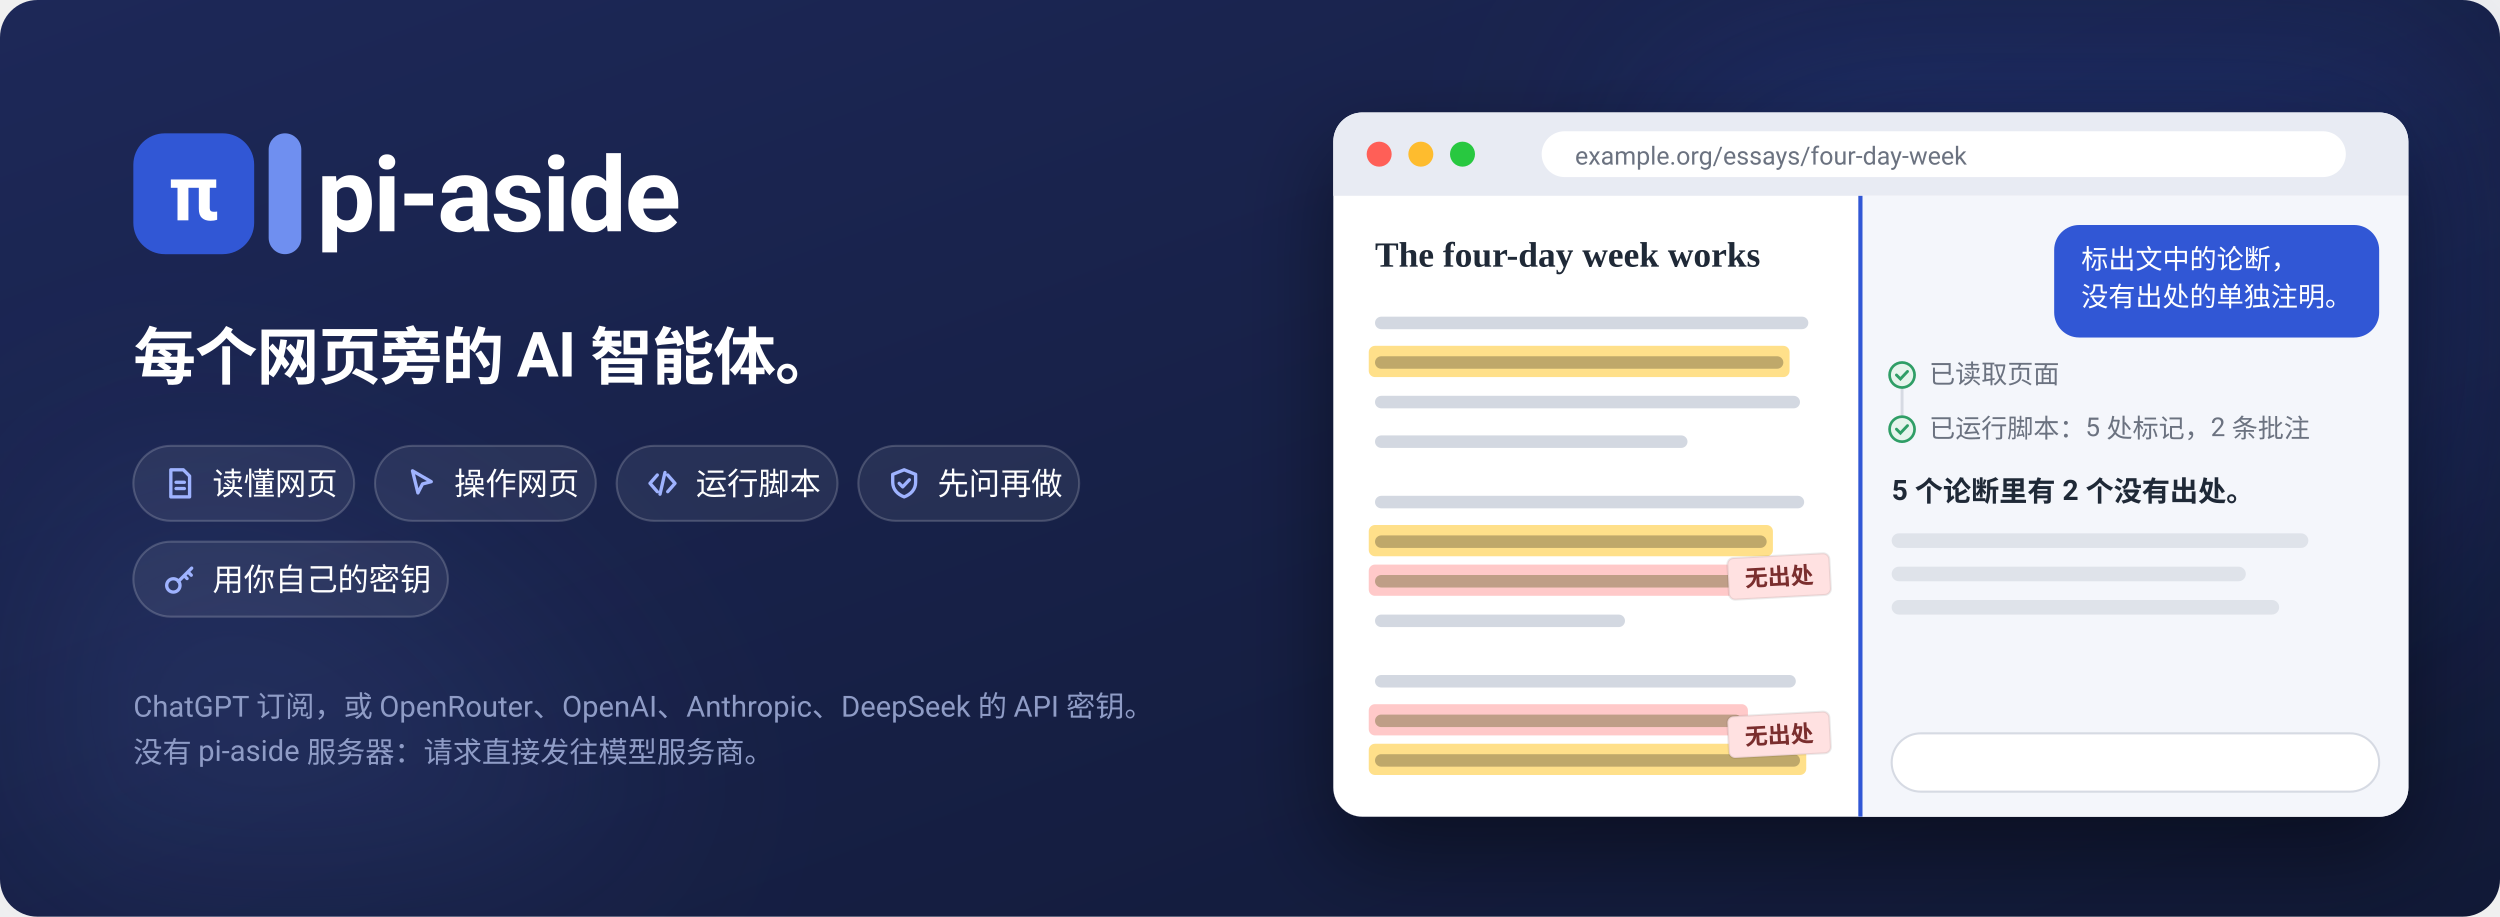
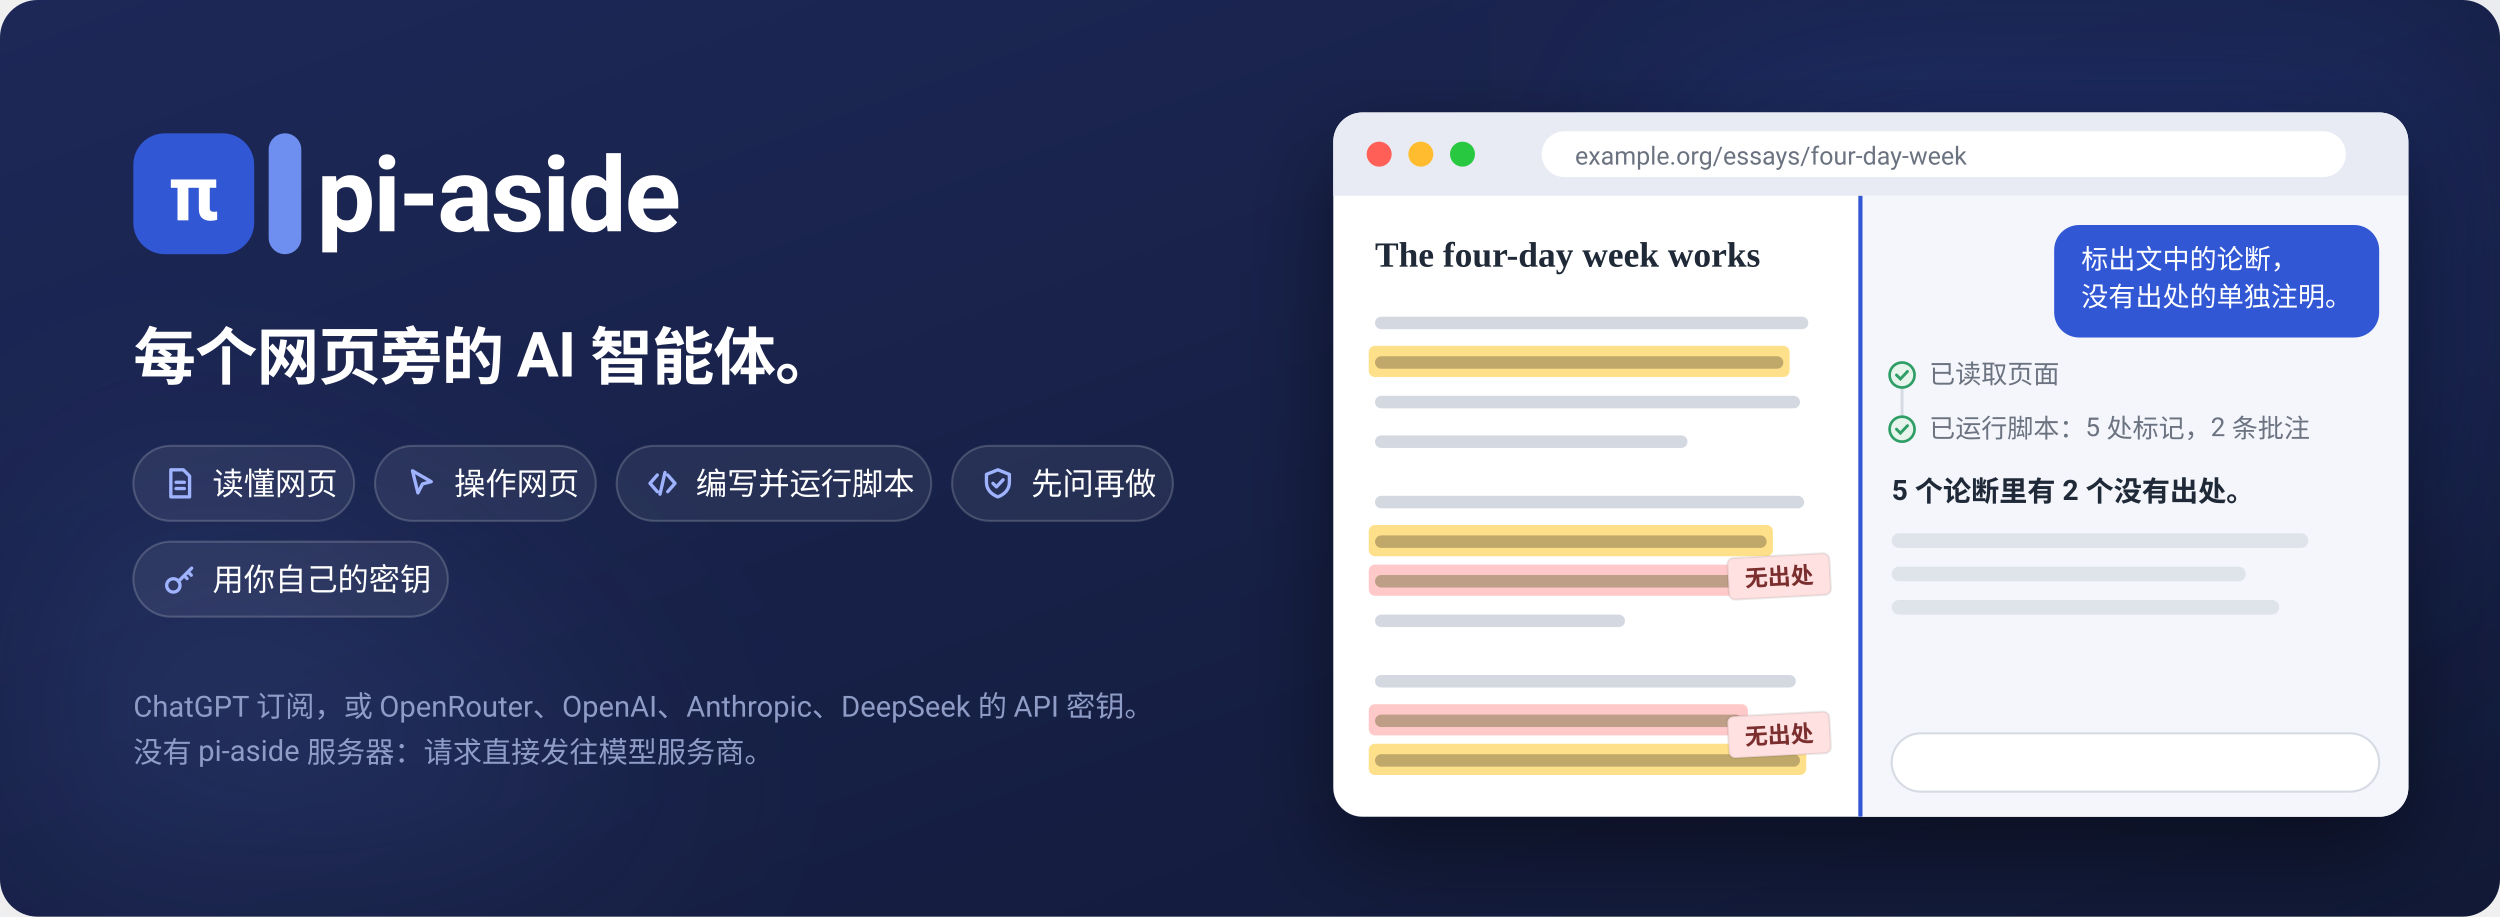
- <svg xmlns="http://www.w3.org/2000/svg" width="1200" height="440" viewBox="0 0 1200 440" role="img" aria-label="pi-aside：每个网页旁的 AI 智能体。读懂网页、操作网页、运行脚本、先问再做，用你自己的密钥。旁边是一篇文章，pi 直接在页面上标出了其中的论断，并注明两处没有出处。">
+ <svg xmlns="http://www.w3.org/2000/svg" width="1200" height="440" viewBox="0 0 1200 440" role="img" aria-label="pi-aside：每个网页旁的 AI 智能体。读懂网页、操作网页、编写并运行脚本、先问再做，用你自己的密钥。旁边是一篇文章，pi 直接在页面上标出了其中的论断，并注明两处没有出处。">
  <defs>
    <linearGradient id="bg" x1="0" y1="0" x2="1" y2="1">
      <stop offset="0" stop-color="#1d2858" />
      <stop offset="1" stop-color="#111936" />
    </linearGradient>
    <filter id="blur" x="-50%" y="-50%" width="200%" height="200%">
      <feGaussianBlur stdDeviation="60" />
    </filter>
    <filter id="shadow" x="-10%" y="-10%" width="120%" height="130%">
      <feDropShadow dx="0" dy="18" stdDeviation="22" flood-color="#000" flood-opacity="0.45" />
    </filter>
  </defs>
  <rect width="1200" height="440" rx="18" fill="url(#bg)" />
  <g font-family="ui-sans-serif, -apple-system, BlinkMacSystemFont, 'Segoe UI', Roboto, Helvetica, Arial, 'PingFang SC', 'Microsoft YaHei', 'Noto Sans CJK SC', sans-serif">
    <circle cx="1060" cy="30" r="260" fill="#3157d5" opacity="0.2" filter="url(#blur)" />
    <circle cx="80" cy="460" r="220" fill="#6f8ff0" opacity="0.12" filter="url(#blur)" />
    <rect x="64" y="64" width="58" height="58" rx="15.08" fill="#3157d5" />
    <text x="93" y="105.76" text-anchor="middle" font-size="37.12" font-weight="700" fill="#fff">π</text>
    <rect x="128.96" y="64" width="15.66" height="58" rx="7.83" fill="#6f8ff0" />
    <text x="152" y="111" font-size="50" font-weight="700" fill="#fff" letter-spacing="-1">pi-aside</text>
    <text x="64" y="182" font-size="30" font-weight="600" fill="#fff" letter-spacing="-0.4">每个网页旁的 AI 智能体。</text>
    <rect x="64" y="214" width="106" height="36" rx="18" fill="#ffffff" fill-opacity="0.07" stroke="#ffffff" stroke-opacity="0.18" />
    <path transform="translate(78 224)" d="M4 1.5h6l3 3v10H4z M6.5 7.5h4 M6.5 10.5h4" fill="none" stroke="#9fb3ff" stroke-width="1.6" stroke-linecap="round" stroke-linejoin="round" />
    <text x="102" y="237.5" font-size="15" fill="#fff">读懂网页</text>
    <rect x="180" y="214" width="106" height="36" rx="18" fill="#ffffff" fill-opacity="0.07" stroke="#ffffff" stroke-opacity="0.18" />
    <path transform="translate(194 224)" d="M4 2l9 5.2-4.2 1.1L6.6 12.6z" fill="none" stroke="#9fb3ff" stroke-width="1.6" stroke-linecap="round" stroke-linejoin="round" />
    <text x="218" y="237.5" font-size="15" fill="#fff">操作网页</text>
-     <rect x="296" y="214" width="106" height="36" rx="18" fill="#ffffff" fill-opacity="0.07" stroke="#ffffff" stroke-opacity="0.18" />
+     <rect x="296" y="214" width="151" height="36" rx="18" fill="#ffffff" fill-opacity="0.07" stroke="#ffffff" stroke-opacity="0.18" />
    <path transform="translate(310 224)" d="M5.5 4 2 8l3.5 4 M10.5 4 14 8l-3.5 4 M9.2 2.8 6.8 13.2" fill="none" stroke="#9fb3ff" stroke-width="1.6" stroke-linecap="round" stroke-linejoin="round" />
-     <text x="334" y="237.5" font-size="15" fill="#fff">运行脚本</text>
-     <rect x="412" y="214" width="106" height="36" rx="18" fill="#ffffff" fill-opacity="0.07" stroke="#ffffff" stroke-opacity="0.18" />
-     <path transform="translate(426 224)" d="M8 1.5l5.5 2.2v3.8c0 3.4-2.3 5.8-5.5 7-3.2-1.2-5.5-3.6-5.5-7V3.7z M5.6 8l1.7 1.7 3.2-3.4" fill="none" stroke="#9fb3ff" stroke-width="1.6" stroke-linecap="round" stroke-linejoin="round" />
-     <text x="450" y="237.5" font-size="15" fill="#fff">先问再做</text>
+     <text x="334" y="237.5" font-size="15" fill="#fff">编写并运行脚本</text>
+     <rect x="457" y="214" width="106" height="36" rx="18" fill="#ffffff" fill-opacity="0.07" stroke="#ffffff" stroke-opacity="0.18" />
+     <path transform="translate(471 224)" d="M8 1.5l5.5 2.2v3.8c0 3.4-2.3 5.8-5.5 7-3.2-1.2-5.5-3.6-5.5-7V3.7z M5.6 8l1.7 1.7 3.2-3.4" fill="none" stroke="#9fb3ff" stroke-width="1.6" stroke-linecap="round" stroke-linejoin="round" />
+     <text x="495" y="237.5" font-size="15" fill="#fff">先问再做</text>
    <rect x="64" y="260" width="151" height="36" rx="18" fill="#ffffff" fill-opacity="0.07" stroke="#ffffff" stroke-opacity="0.18" />
    <path transform="translate(78 270)" d="M5.2 7.8a3.2 3.2 0 1 0 0.01 0z M7.6 9.1 14 2.7 M12.2 4.5l1.6 1.6 M10.4 6.3l1.4 1.4" fill="none" stroke="#9fb3ff" stroke-width="1.6" stroke-linecap="round" stroke-linejoin="round" />
    <text x="102" y="283.5" font-size="15" fill="#fff">用你自己的密钥</text>
    <text x="64" y="344" font-size="14" fill="#8f9cc6">ChatGPT 订阅，或 OpenRouter、OpenAI、Anthropic、DeepSeek 的 API 密钥。</text>
    <text x="64" y="366" font-size="14" fill="#8f9cc6">没有 pi-aside 服务器：请求直接发往模型服务商。</text>
    <rect x="640" y="54" width="516" height="338" rx="14" fill="#fff" filter="url(#shadow)" />
    <path d="M640 68 a14 14 0 0 1 14 -14 H1142 a14 14 0 0 1 14 14 V94 H640 Z" fill="#e8ebf3" />
    <circle cx="662" cy="74" r="6" fill="#ff5f57" />
    <circle cx="682" cy="74" r="6" fill="#febc2e" />
    <circle cx="702" cy="74" r="6" fill="#28c840" />
    <rect x="740" y="63" width="386" height="22" rx="11" fill="#fff" />
    <text x="756" y="79" font-size="12" fill="#6b7280">example.org/essays/four-day-week</text>
    <path d="M892 94 H1156 V378 a14 14 0 0 1 -14 14 H892 Z" fill="#f4f6fb" />
    <rect x="892" y="94" width="2" height="298" fill="#3157d5" />
    <text x="660" y="128" font-size="17" font-weight="700" fill="#1f2937" font-family="Georgia, 'Times New Roman', serif">The four-day week works</text>
    <rect x="660" y="152" width="208" height="6" rx="3" fill="#d3d8e1" opacity="1" />
    <rect x="657" y="166" width="202" height="15" rx="3" fill="#ffe08a" />
    <rect x="660" y="171" width="196" height="6" rx="3" fill="#8a7a50" opacity="0.55" />
    <rect x="660" y="190" width="204" height="6" rx="3" fill="#d3d8e1" opacity="1" />
    <rect x="660" y="209" width="150" height="6" rx="3" fill="#d3d8e1" opacity="1" />
    <rect x="660" y="238" width="206" height="6" rx="3" fill="#d3d8e1" opacity="1" />
    <rect x="657" y="252" width="194" height="15" rx="3" fill="#ffe08a" />
    <rect x="660" y="257" width="188" height="6" rx="3" fill="#8a7a50" opacity="0.55" />
    <rect x="657" y="271" width="204" height="15" rx="3" fill="#ffc9c9" />
    <rect x="660" y="276" width="198" height="6" rx="3" fill="#8a7a50" opacity="0.55" />
    <rect x="660" y="295" width="120" height="6" rx="3" fill="#d3d8e1" opacity="1" />
    <rect x="660" y="324" width="202" height="6" rx="3" fill="#d3d8e1" opacity="1" />
    <rect x="657" y="338" width="182" height="15" rx="3" fill="#ffc9c9" />
    <rect x="660" y="343" width="176" height="6" rx="3" fill="#8a7a50" opacity="0.55" />
    <rect x="657" y="357" width="210" height="15" rx="3" fill="#ffe08a" />
    <rect x="660" y="362" width="204" height="6" rx="3" fill="#8a7a50" opacity="0.55" />
    <g transform="rotate(-3 829 268)">
      <rect x="829" y="268" width="49" height="20" rx="3" fill="#ffe1e1" stroke="#00000014" />
      <text x="837" y="282" font-size="11" font-weight="600" fill="#7a2e2e">无出处</text>
    </g>
    <g transform="rotate(-3 829 344)">
      <rect x="829" y="344" width="49" height="20" rx="3" fill="#ffe1e1" stroke="#00000014" />
      <text x="837" y="358" font-size="11" font-weight="600" fill="#7a2e2e">无出处</text>
    </g>
    <rect x="986" y="108" width="156" height="54" rx="12" fill="#3157d5" />
    <text x="999" y="129" font-size="13" fill="#fff">标出文中的论断，</text>
    <text x="999" y="147" font-size="13" fill="#fff">没有出处的单独注明。</text>
    <rect x="912.3" y="180" width="1.4" height="26" fill="#d6dae3" />
    <circle cx="913" cy="180" r="6" fill="#e6f4ec" stroke="#2f9e66" stroke-width="1.3" />
    <path d="M910.3 180 l1.9 1.9 3.4-3.6" fill="none" stroke="#2f9e66" stroke-width="1.4" stroke-linecap="round" />
    <text x="926" y="184" font-size="12.5" fill="#6b7280">已读取页面</text>
    <circle cx="913" cy="206" r="6" fill="#e6f4ec" stroke="#2f9e66" stroke-width="1.3" />
    <path d="M910.3 206 l1.9 1.9 3.4-3.6" fill="none" stroke="#2f9e66" stroke-width="1.4" stroke-linecap="round" />
    <text x="926" y="210" font-size="12.5" fill="#6b7280">已运行脚本：5 处标记，2 条批注</text>
    <text x="908" y="240" font-size="13.5" font-weight="700" fill="#1f2937">5 个论断里有 2 个没有出处。</text>
    <rect x="908" y="256" width="200" height="7" rx="3.5" fill="#dfe3ea" />
    <rect x="908" y="272" width="170" height="7" rx="3.5" fill="#dfe3ea" />
    <rect x="908" y="288" width="186" height="7" rx="3.5" fill="#dfe3ea" />
    <rect x="908" y="352" width="234" height="28" rx="14" fill="#fff" stroke="#d6dae3" />
  </g>
</svg>
